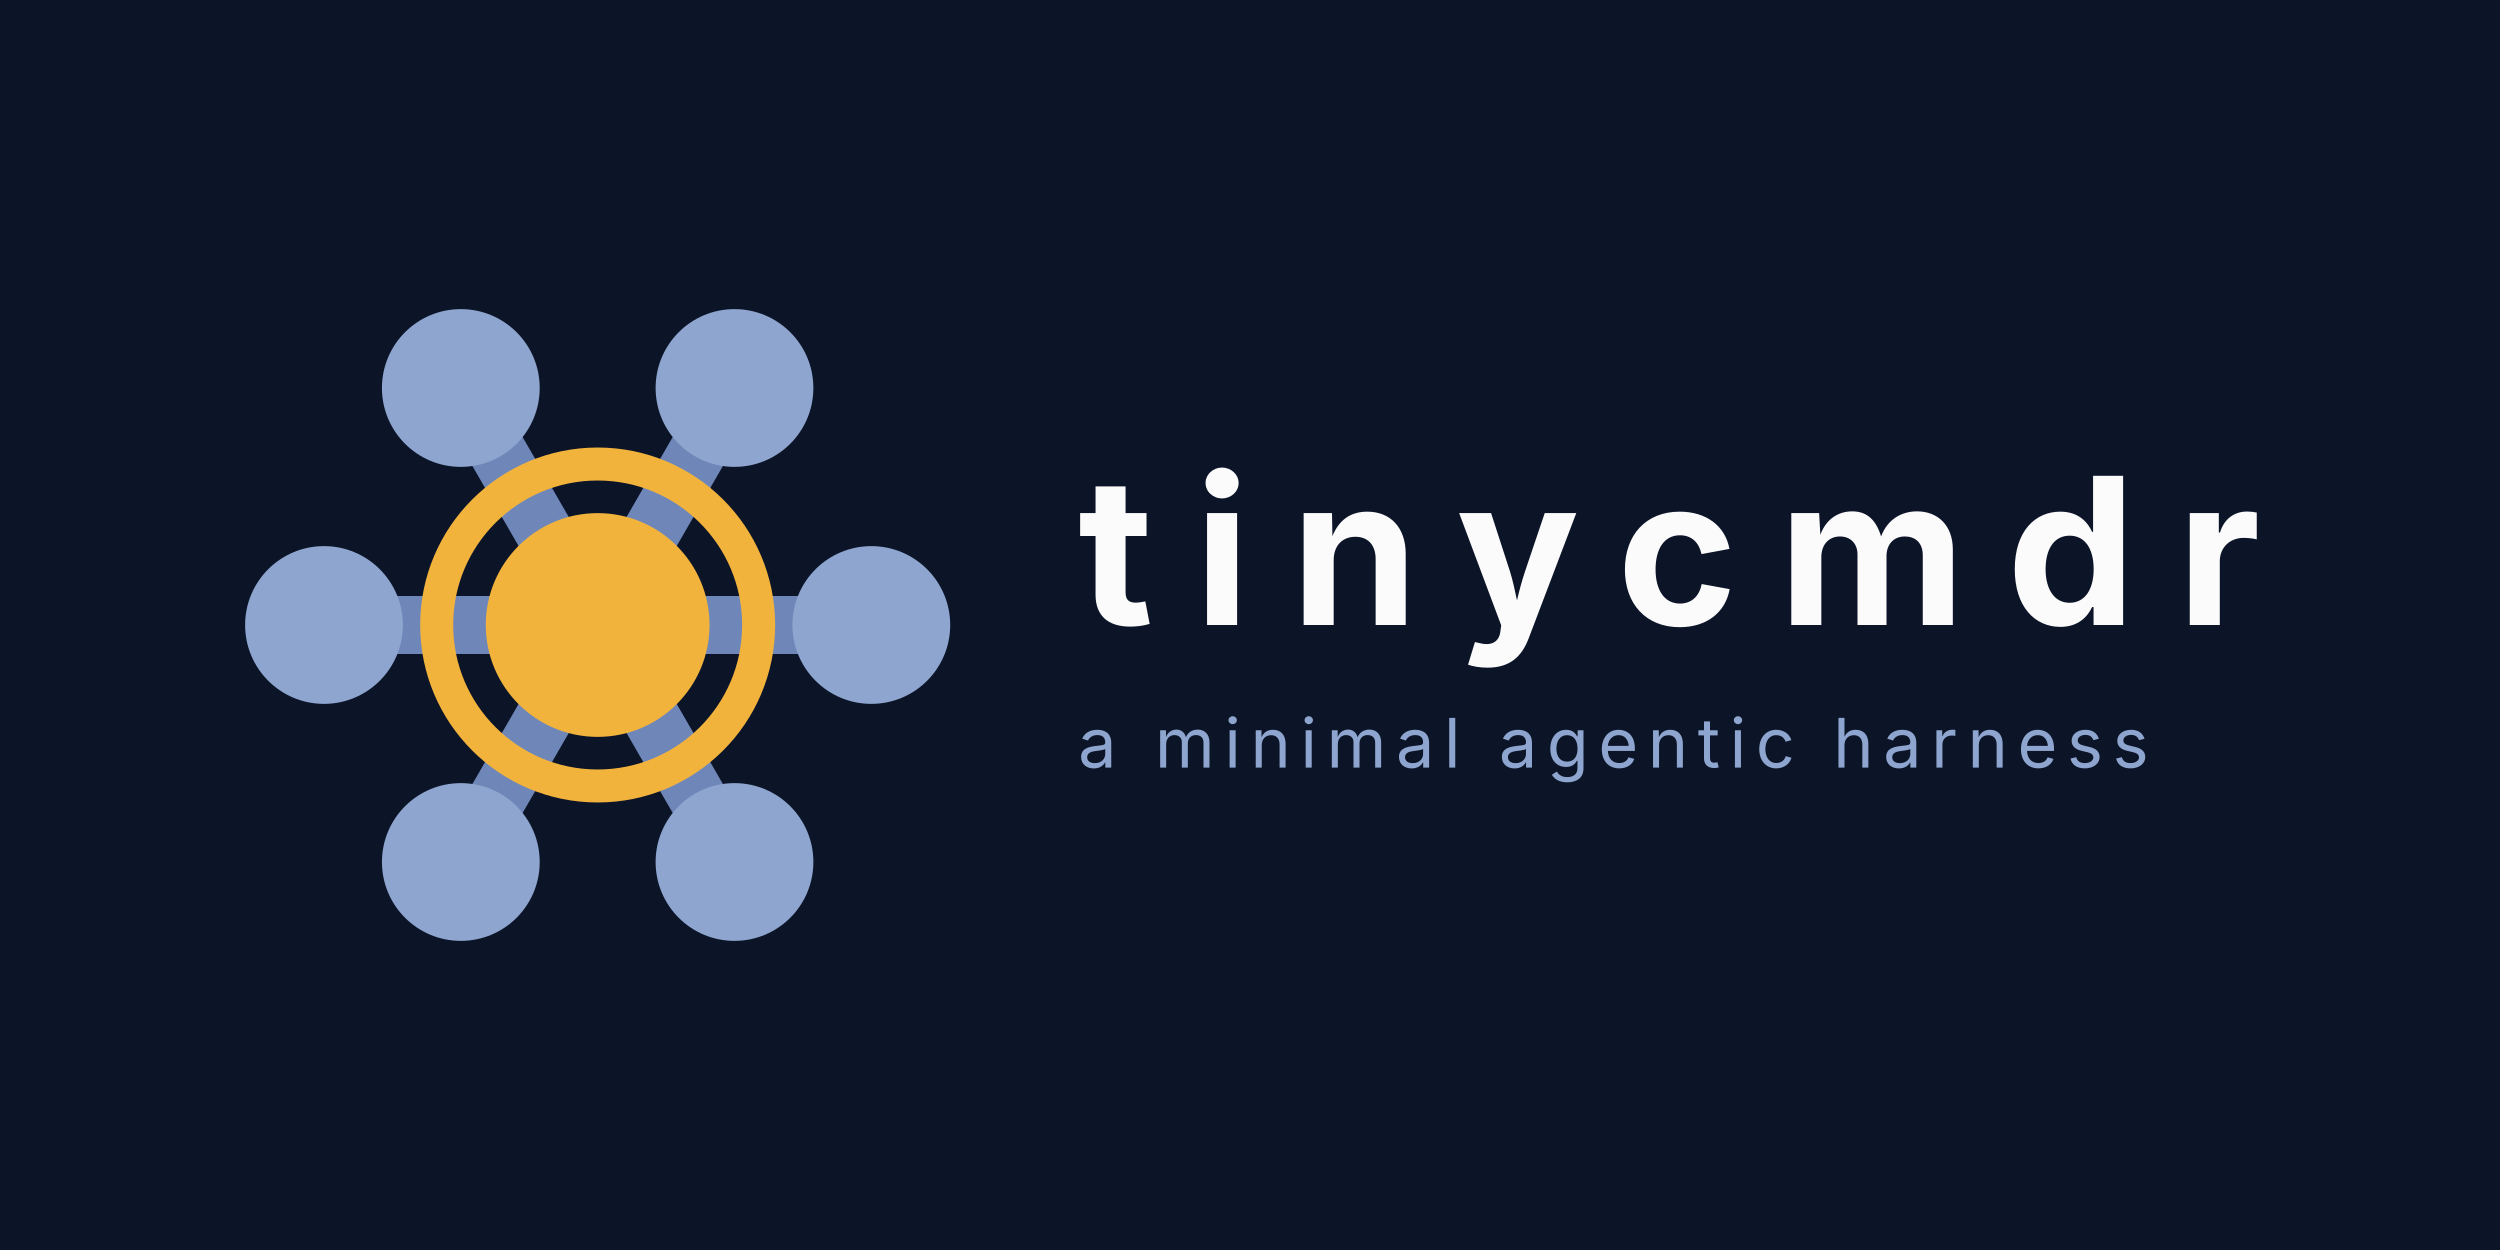
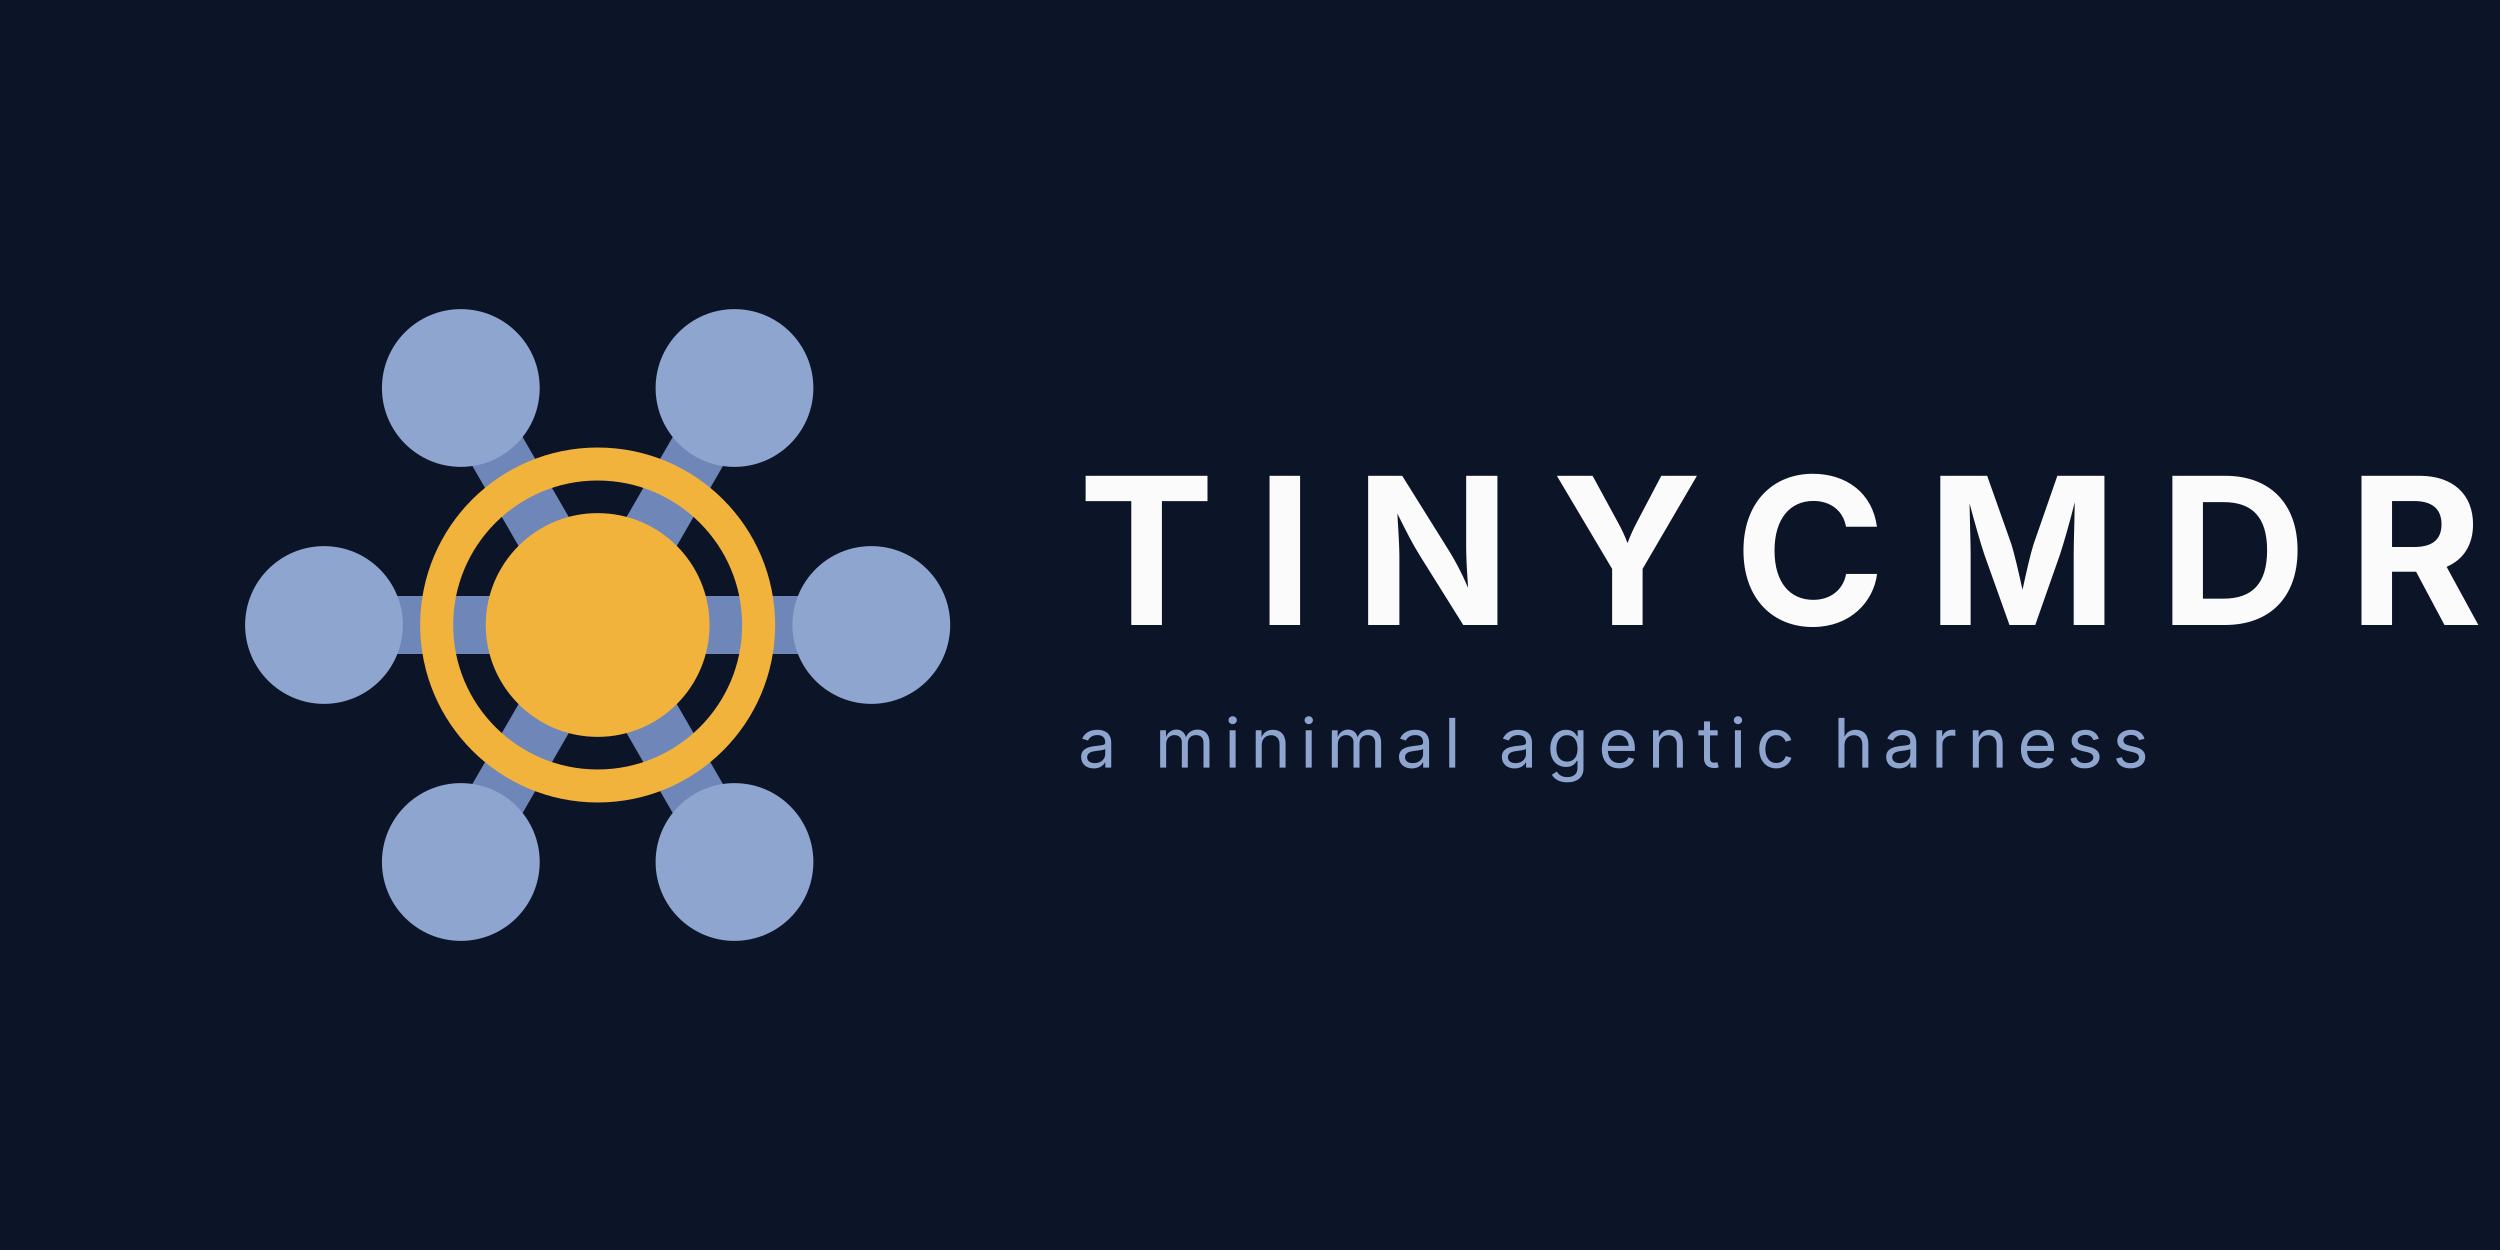
<svg xmlns="http://www.w3.org/2000/svg" width="1280" height="640" viewBox="0 0 1280 640">
  <rect width="100%" height="100%" fill="#0C1428" />
  <g transform="translate(306,320) scale(0.412109)">
    <line x1="0" y1="0" x2="340.00" y2="0.00" stroke="#6F87B8" stroke-width="72" stroke-linecap="round" />
    <line x1="0" y1="0" x2="170.00" y2="294.45" stroke="#6F87B8" stroke-width="72" stroke-linecap="round" />
    <line x1="0" y1="0" x2="-170.00" y2="294.45" stroke="#6F87B8" stroke-width="72" stroke-linecap="round" />
    <line x1="0" y1="0" x2="-340.00" y2="0.00" stroke="#6F87B8" stroke-width="72" stroke-linecap="round" />
    <line x1="0" y1="0" x2="-170.00" y2="-294.45" stroke="#6F87B8" stroke-width="72" stroke-linecap="round" />
    <line x1="0" y1="0" x2="170.00" y2="-294.45" stroke="#6F87B8" stroke-width="72" stroke-linecap="round" />
    <circle cx="340.00" cy="0.00" r="98" fill="#8EA6CF" />
    <circle cx="170.00" cy="294.45" r="98" fill="#8EA6CF" />
    <circle cx="-170.00" cy="294.45" r="98" fill="#8EA6CF" />
    <circle cx="-340.00" cy="0.00" r="98" fill="#8EA6CF" />
    <circle cx="-170.00" cy="-294.45" r="98" fill="#8EA6CF" />
    <circle cx="170.00" cy="-294.45" r="98" fill="#8EA6CF" />
    <circle cx="0" cy="0" r="200" fill="none" stroke="#F2B33D" stroke-width="41" />
    <circle cx="0" cy="0" r="139" fill="#F2B33D" />
  </g>
-   <text x="552" y="320" font-family="'Segoe UI', Inter, 'Helvetica Neue', Arial, sans-serif" font-size="105" font-weight="700" fill="#FBFBFC" letter-spacing="21.0">tinycmdr</text>
+   <text x="552" y="320" font-family="'Segoe UI', Inter, 'Helvetica Neue', Arial, sans-serif" font-size="105" font-weight="700" fill="#FBFBFC" letter-spacing="21.0">TINYCMDR</text>
  <text x="552" y="393" font-family="'Segoe UI', Inter, 'Helvetica Neue', Arial, sans-serif" font-size="35" font-weight="400" fill="#8EA6CF" letter-spacing="4.9">a minimal agentic harness</text>
</svg>
